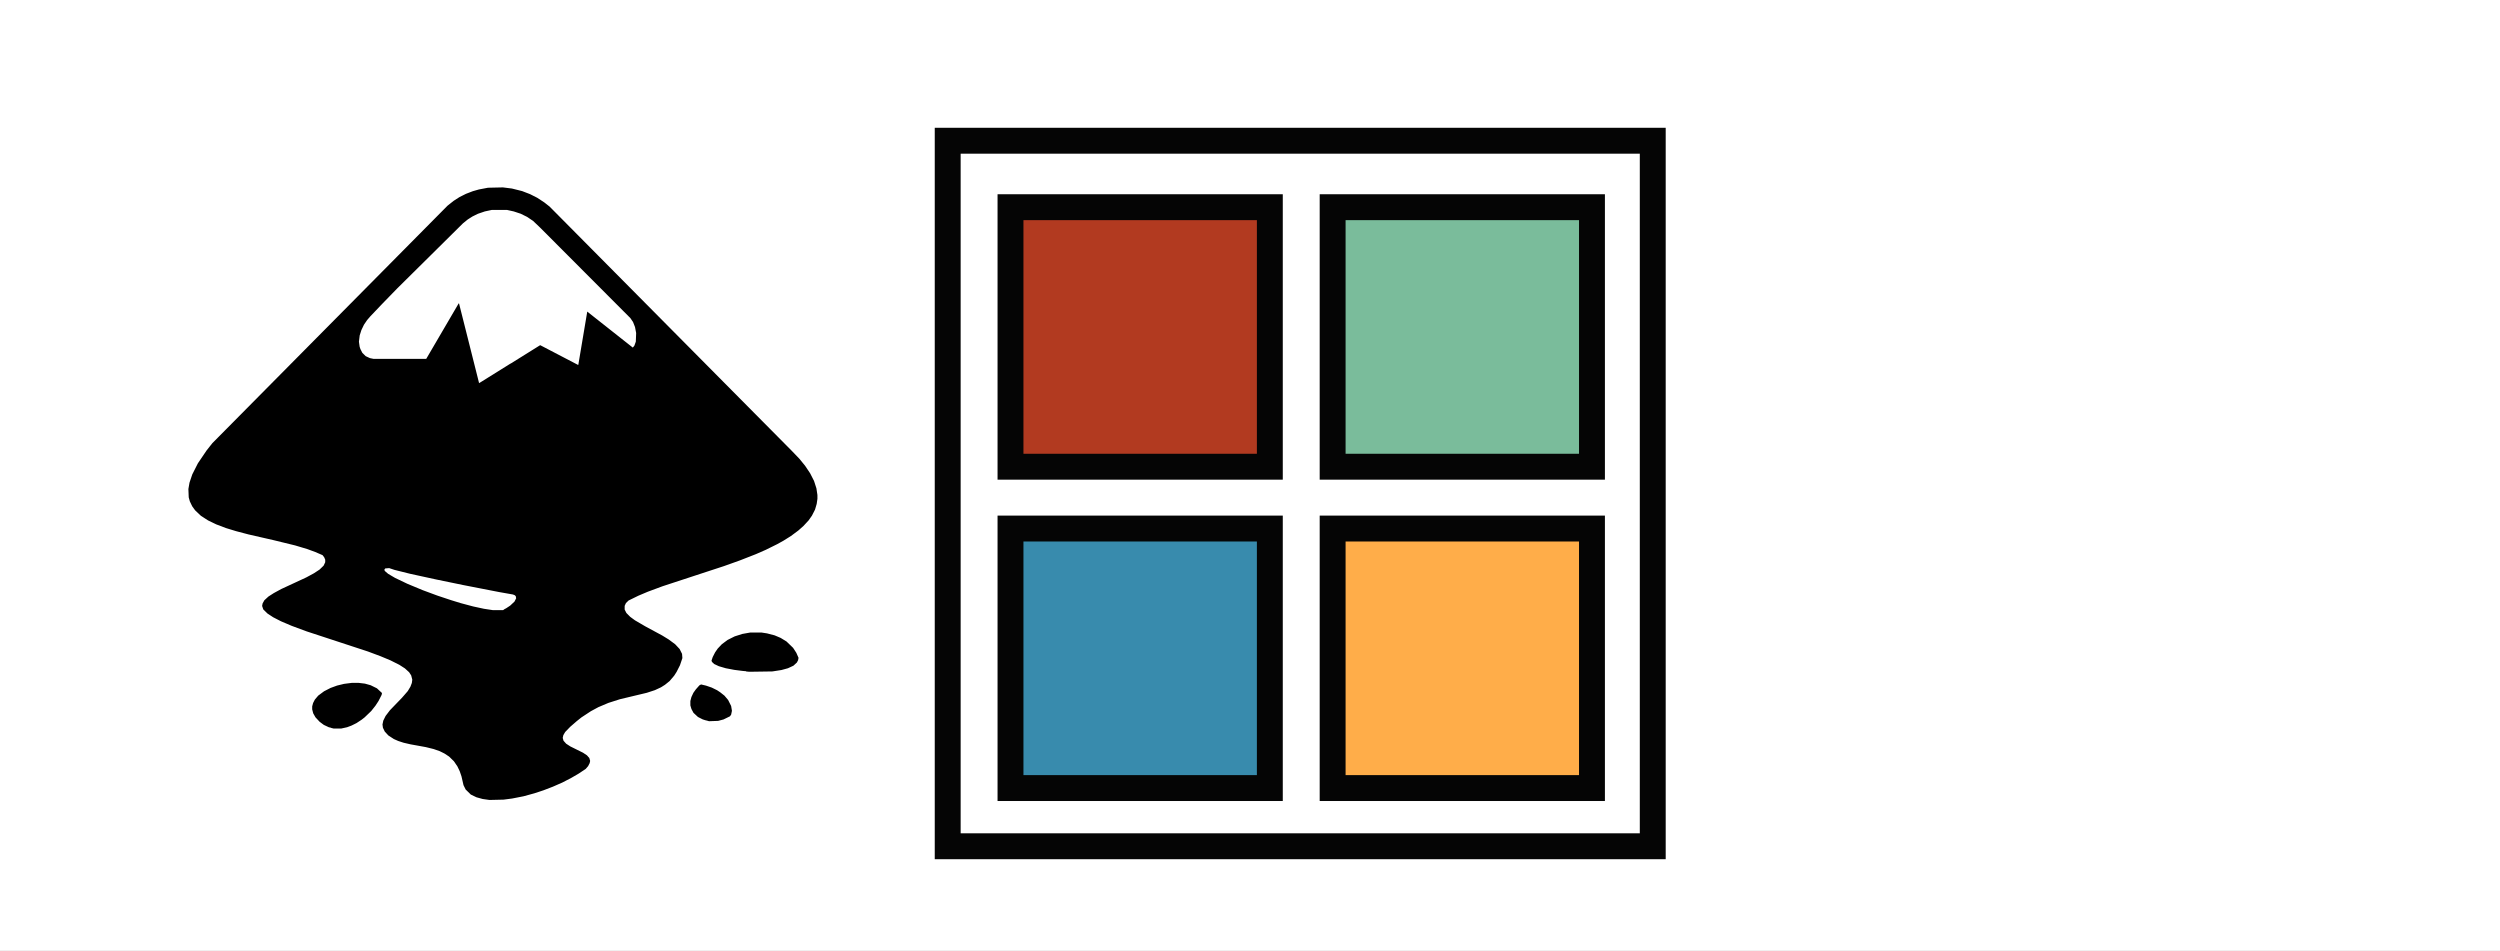
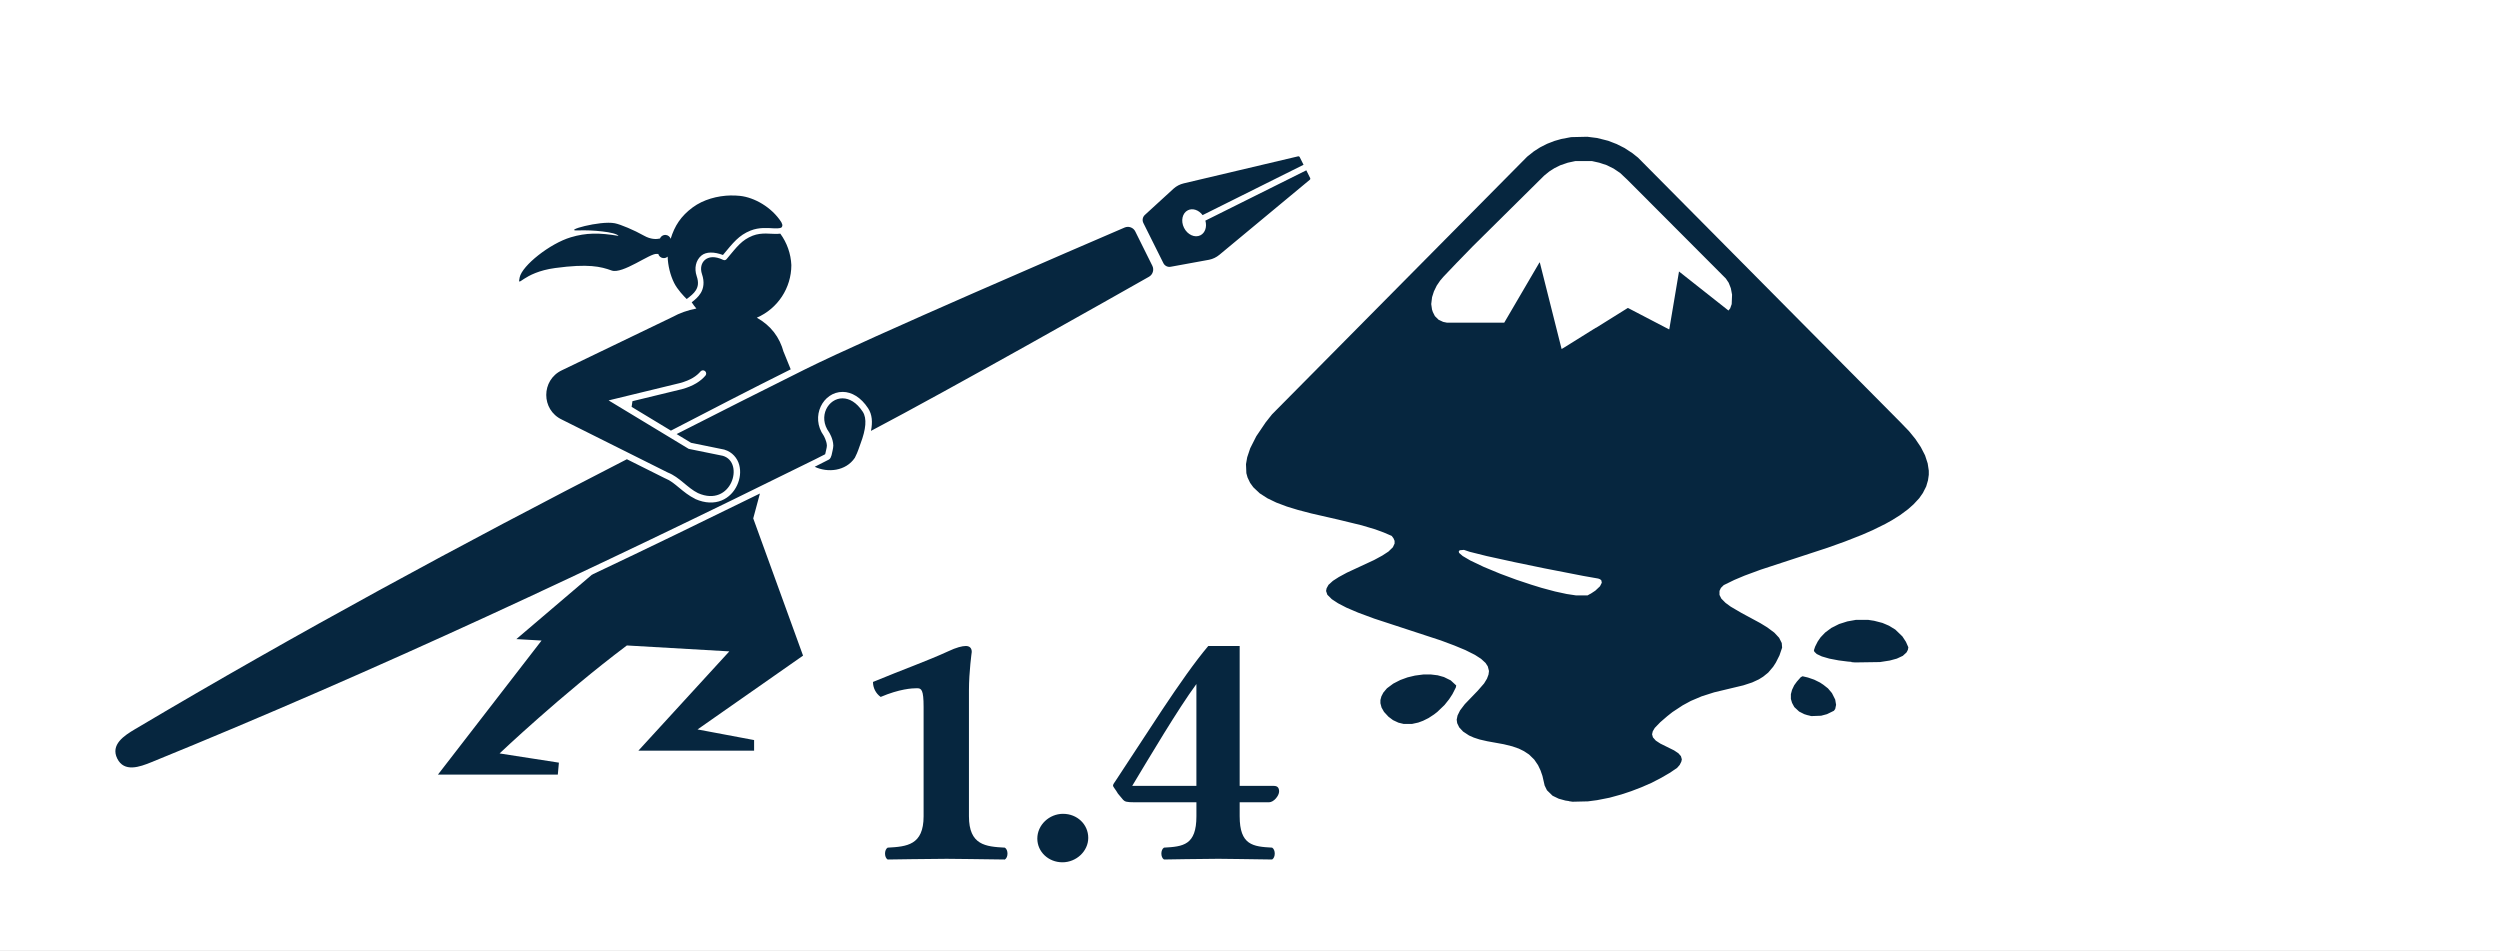
<svg xmlns="http://www.w3.org/2000/svg" version="1.1" id="svg2" height="57" width="150">
  <defs id="defs4" />
  <g transform="translate(0,-995.3622)" id="layer1">
    <rect y="995.362" x="0" height="57" width="150" id="rect8549" style="fill:#ffffff;fill-opacity:1;stroke:none" />
-     <path style="fill:#000000;stroke-width:0.02" d="m 29.157,1043.33 -0.201,-0.029 -0.184,-0.051 -0.184,-0.051 -0.17,-0.082 -0.17,-0.082 -0.155,-0.152 -0.155,-0.152 -0.064,-0.13 -0.064,-0.13 -0.061,-0.265 -0.061,-0.265 -0.053,-0.154 -0.053,-0.154 -0.069,-0.144 -0.069,-0.144 -0.105,-0.154 -0.105,-0.154 -0.145,-0.141 -0.145,-0.141 -0.14,-0.092 -0.14,-0.092 -0.142,-0.07 -0.142,-0.07 -0.18,-0.063 -0.18,-0.063 -0.235,-0.058 -0.235,-0.058 -0.455,-0.083 -0.455,-0.082 -0.212,-0.049 -0.212,-0.049 -0.162,-0.053 -0.162,-0.053 -0.131,-0.058 -0.131,-0.058 -0.165,-0.108 -0.165,-0.108 -0.106,-0.115 -0.107,-0.115 -0.056,-0.116 -0.056,-0.116 -0.013,-0.097 -0.013,-0.097 0.024,-0.116 0.024,-0.116 0.069,-0.14 0.069,-0.14 0.131,-0.172 0.131,-0.172 0.36,-0.373 0.36,-0.373 0.174,-0.2 0.174,-0.2 0.08,-0.133 0.08,-0.133 0.043,-0.113 0.043,-0.113 0.013,-0.098 0.013,-0.098 -0.033,-0.128 -0.033,-0.128 -0.062,-0.095 -0.062,-0.095 -0.125,-0.114 -0.125,-0.114 -0.169,-0.109 -0.169,-0.109 -0.266,-0.133 -0.266,-0.134 -0.3,-0.125 -0.3,-0.125 -0.377,-0.141 -0.377,-0.141 -1.84,-0.604 -1.84,-0.604 -0.445,-0.165 -0.445,-0.165 -0.324,-0.138 -0.324,-0.138 -0.233,-0.12 -0.233,-0.12 -0.172,-0.113 -0.172,-0.113 -0.124,-0.122 -0.124,-0.122 -0.035,-0.104 -0.035,-0.104 0.014,-0.074 0.014,-0.074 0.053,-0.096 0.053,-0.096 0.122,-0.112 0.122,-0.112 0.162,-0.104 0.162,-0.104 0.224,-0.122 0.224,-0.122 0.75,-0.348 0.75,-0.348 0.229,-0.124 0.229,-0.124 0.169,-0.111 0.169,-0.111 0.121,-0.117 0.121,-0.117 0.049,-0.103 0.049,-0.103 2e-4,-0.076 2e-4,-0.076 -0.031,-0.073 -0.031,-0.073 -0.049,-0.064 -0.049,-0.064 -0.218,-0.094 -0.218,-0.094 -0.239,-0.088 -0.239,-0.088 -0.367,-0.11 -0.367,-0.11 -0.647,-0.158 -0.647,-0.158 -0.752,-0.172 -0.752,-0.172 -0.372,-0.098 -0.372,-0.098 -0.301,-0.092 -0.301,-0.092 -0.293,-0.111 -0.293,-0.111 -0.246,-0.119 -0.246,-0.119 -0.213,-0.137 -0.213,-0.137 -0.175,-0.166 -0.175,-0.166 -0.088,-0.121 -0.088,-0.122 -0.071,-0.148 -0.071,-0.148 -0.033,-0.12 -0.033,-0.12 -0.01,-0.249 -0.01,-0.249 0.033,-0.19 0.033,-0.19 0.084,-0.25 0.084,-0.249 0.168,-0.332 0.168,-0.332 0.262,-0.387 0.262,-0.387 0.174,-0.22 0.174,-0.219 7.052,-7.121 7.052,-7.121 0.184,-0.146 0.184,-0.146 0.172,-0.111 0.172,-0.111 0.198,-0.1 0.198,-0.1 0.206,-0.079 0.206,-0.079 0.182,-0.052 0.182,-0.052 0.273,-0.052 0.273,-0.052 0.447,-0.01 0.447,-0.01 0.271,0.034 0.271,0.034 0.307,0.077 0.307,0.077 0.235,0.091 0.235,0.09 0.219,0.111 0.219,0.111 0.21,0.138 0.21,0.138 0.16,0.126 0.16,0.126 7.258,7.32 7.258,7.32 0.234,0.243 0.234,0.244 0.171,0.21 0.171,0.209 0.152,0.227 0.152,0.227 0.117,0.229 0.117,0.229 0.072,0.223 0.072,0.223 0.03,0.2 0.03,0.2 2.1e-4,0.113 2e-4,0.113 -0.022,0.154 -0.022,0.154 -0.05,0.17 -0.05,0.17 -0.092,0.181 -0.092,0.181 -0.101,0.144 -0.101,0.144 -0.156,0.168 -0.156,0.168 -0.152,0.135 -0.152,0.135 -0.222,0.165 -0.222,0.165 -0.222,0.139 -0.222,0.139 -0.187,0.104 -0.187,0.104 -0.345,0.171 -0.345,0.171 -0.297,0.13 -0.297,0.13 -0.475,0.186 -0.475,0.186 -0.485,0.174 -0.485,0.173 -1.84,0.603 -1.84,0.604 -0.442,0.164 -0.442,0.164 -0.286,0.121 -0.286,0.121 -0.292,0.143 -0.292,0.143 -0.079,0.077 -0.079,0.077 -0.038,0.083 -0.038,0.083 -3.4e-4,0.111 -3.4e-4,0.111 0.052,0.103 0.052,0.103 0.115,0.116 0.115,0.116 0.142,0.104 0.142,0.104 0.303,0.177 0.303,0.177 0.516,0.279 0.516,0.279 0.191,0.117 0.191,0.117 0.196,0.145 0.196,0.145 0.134,0.143 0.134,0.143 0.073,0.145 0.073,0.145 0.01,0.127 0.01,0.127 -0.072,0.214 -0.072,0.214 -0.102,0.201 -0.102,0.201 -0.073,0.114 -0.073,0.114 -0.136,0.16 -0.136,0.16 -0.139,0.112 -0.139,0.112 -0.12,0.076 -0.12,0.076 -0.183,0.085 -0.183,0.085 -0.244,0.08 -0.244,0.08 -0.423,0.101 -0.423,0.101 -0.384,0.092 -0.384,0.092 -0.344,0.11 -0.344,0.11 -0.3,0.127 -0.3,0.127 -0.226,0.122 -0.226,0.122 -0.283,0.186 -0.283,0.186 -0.141,0.112 -0.141,0.113 -0.194,0.168 -0.194,0.168 -0.152,0.157 -0.152,0.157 -0.055,0.093 -0.055,0.093 -0.019,0.084 -0.019,0.084 0.024,0.085 0.024,0.085 0.079,0.089 0.079,0.089 0.126,0.082 0.126,0.082 0.379,0.188 0.379,0.188 0.119,0.079 0.119,0.079 0.071,0.081 0.071,0.081 0.025,0.087 0.025,0.087 -0.015,0.066 -0.015,0.067 -0.046,0.089 -0.046,0.09 -0.072,0.083 -0.072,0.083 -0.208,0.139 -0.208,0.139 -0.225,0.131 -0.225,0.131 -0.27,0.14 -0.27,0.14 -0.283,0.124 -0.283,0.124 -0.281,0.108 -0.281,0.108 -0.273,0.091 -0.273,0.089 -0.326,0.09 -0.326,0.089 -0.344,0.068 -0.344,0.067 -0.253,0.033 -0.253,0.033 -0.425,0.01 -0.425,0.01 -0.201,-0.029 z m 1.121,-11.424 0.091,-0.047 0.121,-0.08 0.121,-0.08 0.129,-0.121 0.129,-0.121 0.05,-0.098 0.05,-0.098 -0.012,-0.065 -0.012,-0.065 -0.035,-0.031 -0.035,-0.031 -0.052,-0.019 -0.052,-0.019 -0.413,-0.073 -0.413,-0.073 -1.072,-0.209 -1.072,-0.209 -0.819,-0.169 -0.819,-0.169 -0.779,-0.17 -0.779,-0.17 -0.468,-0.117 -0.468,-0.117 -0.159,-0.053 -0.159,-0.053 -0.119,0.01 -0.119,0.01 -0.025,0.034 -0.025,0.034 0.011,0.04 0.011,0.04 0.101,0.087 0.101,0.087 0.209,0.123 0.209,0.123 0.37,0.177 0.37,0.177 0.46,0.191 0.46,0.191 0.44,0.163 0.44,0.163 0.412,0.137 0.412,0.137 0.286,0.088 0.286,0.088 0.374,0.1 0.374,0.1 0.324,0.07 0.324,0.07 0.263,0.04 0.263,0.04 h 0.313 0.313 z m 0.359,-14.727 1.764,-1.101 h 0.011 0.011 l 1.133,0.591 1.133,0.591 0.006,-0.01 0.006,-0.01 0.265,-1.578 0.265,-1.578 v -0.014 -0.014 l 1.369,1.081 1.369,1.081 0.047,-0.058 0.047,-0.058 0.043,-0.12 0.043,-0.12 0.01,-0.259 0.01,-0.26 -0.034,-0.179 -0.034,-0.179 -0.059,-0.15 -0.059,-0.15 -0.08,-0.118 -0.08,-0.118 -2.706,-2.713 -2.706,-2.713 -0.213,-0.203 -0.213,-0.203 -0.182,-0.122 -0.182,-0.122 -0.189,-0.093 -0.189,-0.094 -0.209,-0.069 -0.209,-0.069 -0.198,-0.044 -0.198,-0.044 h -0.465 -0.465 l -0.205,0.044 -0.205,0.044 -0.208,0.071 -0.208,0.071 -0.164,0.081 -0.164,0.081 -0.142,0.09 -0.142,0.091 -0.142,0.115 -0.142,0.115 -1.972,1.953 -1.973,1.953 -0.456,0.469 -0.456,0.469 -0.353,0.371 -0.353,0.371 -0.093,0.108 -0.093,0.108 -0.095,0.14 -0.095,0.14 -0.077,0.16 -0.077,0.16 -0.051,0.16 -0.051,0.16 -0.023,0.19 -0.023,0.19 0.021,0.15 0.021,0.15 0.023,0.07 0.023,0.07 0.058,0.113 0.058,0.114 0.101,0.1 0.101,0.1 0.127,0.059 0.127,0.059 0.107,0.022 0.107,0.022 h 1.582 1.582 l 0.969,-1.657 0.969,-1.657 0.014,-0.01 0.014,-0.01 0.561,2.229 0.561,2.23 0.041,0.165 0.041,0.165 0.063,-0.037 0.063,-0.037 1.764,-1.101 z m -10.766,21.852 -0.144,-0.035 -0.149,-0.07 -0.149,-0.07 -0.126,-0.094 -0.126,-0.094 -0.124,-0.133 -0.124,-0.133 -0.068,-0.12 -0.068,-0.12 -0.031,-0.119 -0.031,-0.119 2.4e-4,-0.091 2.4e-4,-0.09 0.027,-0.1 0.027,-0.1 0.053,-0.103 0.053,-0.103 0.101,-0.119 0.101,-0.119 0.175,-0.13 0.175,-0.13 0.195,-0.1 0.195,-0.1 0.197,-0.072 0.197,-0.072 0.207,-0.05 0.207,-0.05 0.229,-0.03 0.229,-0.029 h 0.216 0.216 l 0.182,0.022 0.182,0.022 0.172,0.048 0.172,0.048 0.188,0.093 0.188,0.092 0.152,0.141 0.152,0.141 -0.011,0.057 -0.011,0.056 -0.093,0.183 -0.093,0.183 -0.092,0.141 -0.092,0.141 -0.127,0.16 -0.127,0.16 -0.199,0.191 -0.199,0.191 -0.091,0.071 -0.091,0.071 -0.152,0.1 -0.152,0.1 -0.152,0.076 -0.152,0.075 -0.131,0.049 -0.131,0.049 -0.172,0.038 -0.172,0.038 h -0.233 -0.233 l -0.144,-0.035 z m 22.562,-0.428 -0.111,-0.026 -0.081,-0.026 -0.081,-0.026 -0.141,-0.072 -0.141,-0.072 -0.134,-0.124 -0.134,-0.124 -0.062,-0.115 -0.062,-0.115 -0.032,-0.108 -0.032,-0.108 v -0.132 -0.132 l 0.031,-0.119 0.031,-0.119 0.06,-0.128 0.06,-0.128 0.073,-0.102 0.073,-0.102 0.107,-0.121 0.107,-0.121 0.05,-0.027 0.05,-0.027 0.148,0.035 0.148,0.035 0.172,0.059 0.172,0.059 0.162,0.08 0.162,0.08 0.091,0.061 0.091,0.06 0.129,0.102 0.129,0.102 0.11,0.13 0.11,0.13 0.09,0.179 0.09,0.18 0.024,0.145 0.024,0.145 -0.024,0.115 -0.024,0.115 -0.036,0.05 -0.036,0.05 -0.192,0.094 -0.192,0.094 -0.162,0.043 -0.162,0.043 -0.273,0.01 -0.273,0.01 z m 2.336,-2.967 -0.202,-0.017 -0.253,-0.032 -0.253,-0.032 -0.257,-0.049 -0.257,-0.049 -0.208,-0.061 -0.208,-0.061 -0.142,-0.067 -0.142,-0.067 -0.065,-0.063 -0.065,-0.063 -0.013,-0.039 -0.013,-0.039 0.035,-0.104 0.035,-0.104 0.071,-0.14 0.071,-0.14 0.079,-0.115 0.079,-0.115 0.124,-0.131 0.124,-0.131 0.173,-0.129 0.173,-0.129 0.214,-0.108 0.214,-0.107 0.227,-0.072 0.227,-0.073 0.236,-0.042 0.236,-0.042 h 0.344 0.344 l 0.162,0.025 0.162,0.025 0.228,0.059 0.228,0.059 0.182,0.077 0.182,0.078 0.175,0.107 0.175,0.107 0.197,0.19 0.197,0.19 0.098,0.15 0.097,0.15 0.066,0.15 0.066,0.15 -0.013,0.07 -0.013,0.07 -0.036,0.07 -0.036,0.07 -0.104,0.096 -0.104,0.096 -0.166,0.077 -0.166,0.077 -0.195,0.053 -0.195,0.053 -0.27,0.042 -0.27,0.042 -0.688,0.01 -0.688,0.01 -0.202,-0.017 z" id="path24070" />
-     <path style="opacity:0.98;fill:#ffffff;stroke:#000000;stroke-width:1.554px;stroke-linecap:butt;stroke-linejoin:miter;stroke-miterlimit:4;stroke-dasharray:none;stroke-opacity:1" d="m 56.862,1003.806 h 42.303 v 42.332 h -42.303 z" id="path4222-9" />
-     <path style="font-variation-settings:normal;opacity:0.98;vector-effect:none;fill:#af351b;fill-opacity:0.992;stroke:#000000;stroke-width:1.554px;stroke-linecap:butt;stroke-linejoin:miter;stroke-miterlimit:4;stroke-dasharray:none;stroke-dashoffset:0;stroke-opacity:1;-inkscape-stroke:none;stop-color:#000000" d="m 60.63,1007.794 h 15.56 v 15.571 h -15.56 z" id="path16645" />
-     <path style="font-variation-settings:normal;opacity:0.98;vector-effect:none;fill:#77bb99;fill-opacity:1;stroke:#000000;stroke-width:1.554px;stroke-linecap:butt;stroke-linejoin:miter;stroke-miterlimit:4;stroke-dasharray:none;stroke-dashoffset:0;stroke-opacity:1;-inkscape-stroke:none;stop-color:#000000" d="m 79.958,1007.794 h 15.56 v 15.571 h -15.56 z" id="path18263" />
-     <path style="font-variation-settings:normal;opacity:0.98;vector-effect:none;fill:#3388aa;fill-opacity:0.992;stroke:#000000;stroke-width:1.554px;stroke-linecap:butt;stroke-linejoin:miter;stroke-miterlimit:4;stroke-dasharray:none;stroke-dashoffset:0;stroke-opacity:1;-inkscape-stroke:none;stop-color:#000000" d="m 60.63,1027.075 h 15.56 v 15.571 h -15.56 z" id="path19194" />
-     <path style="font-variation-settings:normal;opacity:0.98;vector-effect:none;fill:#ffaa44;fill-opacity:0.992;stroke:#000000;stroke-width:1.554px;stroke-linecap:butt;stroke-linejoin:miter;stroke-miterlimit:4;stroke-dasharray:none;stroke-dashoffset:0;stroke-opacity:1;-inkscape-stroke:none;stop-color:#000000" d="m 79.958,1027.075 h 15.56 v 15.571 h -15.56 z" id="path19196" />
+     <path style="font-variation-settings:normal;vector-effect:none;fill:#06263f;fill-opacity:1;stroke-width:7.635;stroke-linecap:round;stroke-linejoin:round;stroke-miterlimit:4;stroke-dasharray:none;stroke-dashoffset:0;stroke-opacity:1;-inkscape-stroke:none;stop-color:#000000" d="m 94.141,1043.427 -0.218,-0.032 -0.199,-0.055 -0.199,-0.055 -0.185,-0.089 -0.185,-0.089 -0.169,-0.165 -0.169,-0.165 -0.069,-0.141 -0.069,-0.141 -0.066,-0.288 -0.066,-0.288 -0.058,-0.167 -0.058,-0.167 -0.074,-0.156 -0.074,-0.156 -0.114,-0.168 -0.114,-0.167 -0.157,-0.154 -0.157,-0.153 -0.152,-0.1 -0.152,-0.1 -0.154,-0.076 -0.154,-0.076 -0.195,-0.068 -0.195,-0.068 -0.255,-0.063 -0.255,-0.063 -0.494,-0.09 -0.494,-0.089 -0.231,-0.053 -0.231,-0.053 -0.176,-0.057 -0.176,-0.058 -0.142,-0.063 -0.142,-0.063 -0.179,-0.118 -0.179,-0.118 -0.116,-0.125 -0.116,-0.125 -0.061,-0.126 -0.061,-0.126 -0.015,-0.105 -0.015,-0.105 0.026,-0.126 0.026,-0.126 0.075,-0.152 0.075,-0.152 0.142,-0.187 0.142,-0.187 0.39,-0.405 0.39,-0.405 0.189,-0.217 0.189,-0.217 0.087,-0.144 0.087,-0.144 0.046,-0.123 0.046,-0.123 0.014,-0.106 0.014,-0.106 -0.036,-0.139 -0.036,-0.139 -0.067,-0.103 -0.067,-0.103 -0.135,-0.124 -0.135,-0.124 -0.183,-0.118 -0.183,-0.118 -0.289,-0.145 -0.289,-0.145 -0.326,-0.135 -0.326,-0.136 -0.409,-0.153 -0.409,-0.153 -1.998,-0.655 -1.998,-0.655 -0.483,-0.179 -0.483,-0.179 -0.351,-0.15 -0.351,-0.15 -0.252,-0.131 -0.252,-0.131 -0.186,-0.122 -0.186,-0.122 -0.134,-0.133 -0.134,-0.133 -0.038,-0.113 -0.038,-0.113 0.015,-0.08 0.015,-0.08 0.057,-0.104 0.057,-0.104 0.133,-0.121 0.133,-0.121 0.176,-0.113 0.176,-0.113 0.243,-0.132 0.243,-0.132 0.814,-0.378 0.814,-0.378 0.249,-0.135 0.249,-0.135 0.184,-0.12 0.184,-0.12 0.131,-0.127 0.131,-0.127 0.053,-0.112 0.053,-0.112 2.17e-4,-0.082 2.17e-4,-0.082 -0.034,-0.079 -0.034,-0.079 -0.053,-0.07 -0.053,-0.07 -0.237,-0.102 -0.237,-0.102 -0.26,-0.096 -0.26,-0.095 -0.399,-0.119 -0.399,-0.119 -0.702,-0.171 -0.702,-0.171 -0.816,-0.187 -0.816,-0.187 -0.404,-0.106 -0.404,-0.106 -0.327,-0.1 -0.327,-0.1 -0.318,-0.12 -0.318,-0.12 -0.267,-0.129 -0.267,-0.129 -0.231,-0.149 -0.231,-0.149 -0.19,-0.18 -0.19,-0.18 -0.096,-0.132 -0.096,-0.132 -0.077,-0.161 -0.077,-0.161 -0.036,-0.13 -0.036,-0.13 -0.011,-0.271 -0.011,-0.271 0.036,-0.206 0.036,-0.206 0.091,-0.271 0.091,-0.271 0.182,-0.36 0.182,-0.36 0.284,-0.42 0.284,-0.42 0.189,-0.238 0.189,-0.238 7.654,-7.73 7.654,-7.73 0.199,-0.158 0.199,-0.158 0.187,-0.12 0.187,-0.12 0.215,-0.109 0.215,-0.109 0.223,-0.086 0.223,-0.086 0.198,-0.056 0.198,-0.057 0.296,-0.056 0.296,-0.056 0.485,-0.011 0.485,-0.011 0.294,0.037 0.294,0.037 0.333,0.083 0.333,0.084 0.255,0.099 0.255,0.098 0.238,0.12 0.238,0.12 0.227,0.149 0.227,0.149 0.174,0.137 0.174,0.137 7.879,7.946 7.879,7.946 0.254,0.264 0.254,0.264 0.186,0.228 0.186,0.228 0.165,0.246 0.165,0.246 0.128,0.249 0.128,0.249 0.079,0.242 0.079,0.242 0.033,0.217 0.033,0.216 2.3e-4,0.123 2.2e-4,0.123 -0.024,0.167 -0.024,0.167 -0.054,0.184 -0.054,0.184 -0.1,0.197 -0.1,0.197 -0.109,0.156 -0.109,0.156 -0.169,0.182 -0.169,0.182 -0.165,0.147 -0.165,0.147 -0.241,0.179 -0.241,0.179 -0.241,0.151 -0.241,0.151 -0.203,0.113 -0.203,0.113 -0.375,0.185 -0.375,0.185 -0.322,0.141 -0.322,0.141 -0.516,0.203 -0.516,0.202 -0.527,0.189 -0.527,0.188 -1.998,0.655 -1.998,0.655 -0.48,0.177 -0.48,0.177 -0.311,0.131 -0.311,0.131 -0.317,0.155 -0.317,0.155 -0.085,0.084 -0.085,0.084 -0.042,0.09 -0.042,0.09 -3.7e-4,0.12 -3.7e-4,0.12 0.056,0.112 0.056,0.112 0.125,0.126 0.125,0.126 0.154,0.113 0.154,0.113 0.329,0.193 0.329,0.192 0.56,0.302 0.56,0.303 0.208,0.127 0.208,0.127 0.212,0.158 0.212,0.158 0.145,0.155 0.145,0.155 0.079,0.158 0.079,0.158 0.011,0.138 0.011,0.138 -0.079,0.232 -0.079,0.232 -0.11,0.218 -0.11,0.218 -0.08,0.124 -0.08,0.124 -0.148,0.174 -0.148,0.174 -0.151,0.122 -0.151,0.122 -0.131,0.082 -0.131,0.082 -0.199,0.092 -0.199,0.092 -0.265,0.087 -0.265,0.087 -0.46,0.11 -0.46,0.11 -0.417,0.1 -0.417,0.1 -0.373,0.119 -0.373,0.119 -0.325,0.138 -0.325,0.138 -0.245,0.133 -0.246,0.133 -0.307,0.202 -0.307,0.202 -0.154,0.122 -0.154,0.122 -0.211,0.182 -0.211,0.182 -0.165,0.171 -0.165,0.171 -0.06,0.101 -0.06,0.101 -0.021,0.091 -0.021,0.091 0.026,0.092 0.026,0.092 0.086,0.097 0.086,0.097 0.136,0.089 0.136,0.089 0.412,0.204 0.412,0.204 0.129,0.086 0.129,0.086 0.077,0.088 0.077,0.088 0.027,0.095 0.027,0.094 -0.016,0.072 -0.016,0.073 -0.05,0.097 -0.05,0.098 -0.079,0.09 -0.079,0.09 -0.225,0.15 -0.225,0.151 -0.245,0.142 -0.245,0.143 -0.293,0.152 -0.293,0.152 -0.307,0.134 -0.307,0.134 -0.305,0.117 -0.305,0.117 -0.296,0.099 -0.296,0.097 -0.354,0.098 -0.354,0.097 -0.373,0.074 -0.373,0.073 -0.274,0.036 -0.274,0.036 -0.461,0.011 -0.461,0.011 -0.218,-0.032 z m 1.217,-12.401 0.099,-0.051 0.132,-0.087 0.132,-0.087 0.139,-0.131 0.139,-0.131 0.054,-0.106 0.054,-0.106 -0.013,-0.071 -0.013,-0.071 -0.038,-0.034 -0.038,-0.034 -0.057,-0.021 -0.057,-0.021 -0.448,-0.079 -0.448,-0.079 -1.163,-0.227 -1.164,-0.227 -0.889,-0.184 -0.889,-0.184 -0.845,-0.185 -0.845,-0.185 -0.508,-0.127 -0.508,-0.127 -0.173,-0.058 -0.173,-0.058 -0.129,0.011 -0.129,0.011 -0.028,0.037 -0.028,0.037 0.011,0.043 0.011,0.043 0.109,0.094 0.109,0.094 0.227,0.133 0.227,0.133 0.402,0.192 0.402,0.192 0.499,0.207 0.499,0.207 0.477,0.177 0.477,0.177 0.447,0.149 0.447,0.149 0.31,0.095 0.31,0.096 0.406,0.109 0.406,0.109 0.351,0.076 0.351,0.076 0.285,0.043 0.285,0.043 h 0.34 0.34 z m 0.389,-15.987 1.915,-1.195 h 0.012 0.012 l 1.23,0.641 1.23,0.641 0.007,-0.011 0.007,-0.011 0.288,-1.713 0.288,-1.713 v -0.015 -0.015 l 1.486,1.173 1.486,1.173 0.051,-0.063 0.051,-0.063 0.046,-0.13 0.046,-0.13 0.011,-0.282 0.011,-0.282 -0.037,-0.195 -0.037,-0.194 -0.064,-0.163 -0.064,-0.163 -0.086,-0.128 -0.086,-0.128 -2.937,-2.945 -2.937,-2.945 -0.232,-0.22 -0.232,-0.22 -0.197,-0.133 -0.197,-0.133 -0.205,-0.101 -0.205,-0.102 -0.227,-0.075 -0.227,-0.075 -0.215,-0.048 -0.215,-0.048 h -0.505 -0.505 l -0.223,0.048 -0.223,0.048 -0.225,0.077 -0.225,0.077 -0.177,0.088 -0.177,0.088 -0.154,0.098 -0.154,0.099 -0.154,0.125 -0.154,0.125 -2.141,2.12 -2.141,2.12 -0.495,0.509 -0.495,0.509 -0.383,0.402 -0.383,0.402 -0.101,0.118 -0.101,0.118 -0.103,0.152 -0.103,0.151 -0.084,0.173 -0.084,0.173 -0.055,0.173 -0.055,0.173 -0.025,0.206 -0.025,0.206 0.023,0.163 0.023,0.162 0.025,0.076 0.025,0.076 0.062,0.123 0.062,0.123 0.11,0.109 0.11,0.109 0.137,0.064 0.137,0.064 0.116,0.024 0.116,0.024 h 1.717 1.717 l 1.052,-1.798 1.052,-1.798 0.015,-0.011 0.015,-0.011 0.609,2.42 0.609,2.42 0.045,0.179 0.045,0.179 0.069,-0.04 0.069,-0.04 1.915,-1.195 z m -11.686,23.721 -0.156,-0.038 -0.162,-0.076 -0.162,-0.076 -0.136,-0.102 -0.136,-0.102 -0.134,-0.145 -0.134,-0.145 -0.074,-0.131 -0.074,-0.13 -0.034,-0.129 -0.034,-0.129 2.6e-4,-0.099 2.61e-4,-0.098 0.029,-0.109 0.029,-0.108 0.058,-0.112 0.058,-0.112 0.109,-0.13 0.109,-0.129 0.19,-0.141 0.19,-0.141 0.212,-0.109 0.212,-0.108 0.214,-0.078 0.214,-0.078 0.225,-0.054 0.225,-0.054 0.248,-0.033 0.248,-0.032 h 0.235 0.235 l 0.198,0.024 0.198,0.024 0.187,0.052 0.187,0.052 0.204,0.101 0.204,0.1 0.165,0.152 0.165,0.152 -0.012,0.062 -0.012,0.061 -0.101,0.199 -0.101,0.199 -0.1,0.153 -0.1,0.153 -0.138,0.173 -0.138,0.173 -0.216,0.207 -0.216,0.207 -0.099,0.077 -0.099,0.077 -0.165,0.108 -0.165,0.108 -0.165,0.082 -0.165,0.082 -0.143,0.053 -0.143,0.053 -0.187,0.041 -0.187,0.041 h -0.252 -0.252 l -0.156,-0.038 z m 24.491,-0.465 -0.121,-0.028 -0.088,-0.028 -0.088,-0.028 -0.154,-0.078 -0.154,-0.078 -0.145,-0.135 -0.145,-0.135 -0.067,-0.125 -0.067,-0.125 -0.035,-0.118 -0.035,-0.118 v -0.143 -0.143 l 0.034,-0.129 0.034,-0.129 0.066,-0.139 0.066,-0.139 0.08,-0.11 0.08,-0.11 0.116,-0.131 0.116,-0.131 0.054,-0.029 0.054,-0.029 0.161,0.038 0.161,0.038 0.187,0.064 0.187,0.064 0.176,0.087 0.176,0.087 0.099,0.066 0.099,0.065 0.14,0.11 0.14,0.11 0.119,0.141 0.119,0.141 0.098,0.195 0.098,0.195 0.026,0.157 0.026,0.157 -0.026,0.124 -0.026,0.124 -0.039,0.054 -0.039,0.054 -0.208,0.102 -0.208,0.102 -0.176,0.047 -0.176,0.047 -0.296,0.011 -0.296,0.011 z m 2.536,-3.221 -0.22,-0.018 -0.274,-0.035 -0.274,-0.035 -0.279,-0.053 -0.279,-0.053 -0.226,-0.066 -0.226,-0.066 -0.154,-0.073 -0.154,-0.073 -0.07,-0.068 -0.07,-0.068 -0.014,-0.042 -0.014,-0.042 0.037,-0.113 0.038,-0.113 0.077,-0.152 0.077,-0.152 0.086,-0.125 0.086,-0.125 0.135,-0.142 0.135,-0.142 0.188,-0.14 0.188,-0.14 0.232,-0.117 0.232,-0.117 0.247,-0.078 0.247,-0.079 0.256,-0.046 0.256,-0.046 h 0.373 0.373 l 0.176,0.027 0.176,0.027 0.248,0.064 0.248,0.064 0.197,0.083 0.197,0.085 0.19,0.116 0.19,0.116 0.213,0.206 0.213,0.206 0.106,0.163 0.106,0.162 0.072,0.163 0.072,0.163 -0.014,0.076 -0.014,0.076 -0.039,0.076 -0.039,0.076 -0.113,0.104 -0.113,0.104 -0.18,0.084 -0.18,0.084 -0.212,0.057 -0.212,0.058 -0.293,0.045 -0.293,0.046 -0.746,0.011 -0.746,0.011 -0.22,-0.018 z" id="path24070-6" />
+     <path id="text4-36-7" style="-inkscape-font-specification:'Linux Libertine O';font-variation-settings:normal;display:inline;vector-effect:none;fill:#06263f;fill-opacity:1;stroke-width:7.635;stroke-linecap:round;stroke-linejoin:round;stroke-miterlimit:4;stroke-dasharray:none;stroke-dashoffset:0;stroke-opacity:1;-inkscape-stroke:none;stop-color:#000000" d="m 57.947,1034.122 c -0.209,0 -0.565,0.085 -1.047,0.315 -1.277,0.586 -2.7,1.088 -4.521,1.842 0,0.356 0.168,0.69 0.461,0.899 1.13,-0.481 1.884,-0.522 2.177,-0.522 0.272,0 0.399,0.085 0.399,1.13 v 6.551 c 0,1.737 -1.006,1.821 -2.157,1.884 -0.209,0.126 -0.209,0.586 0,0.712 0,0 2.701,-0.042 3.538,-0.042 0.837,0 1.778,0.025 3.495,0.042 0.209,-0.126 0.209,-0.586 0,-0.712 -1.151,-0.062 -2.155,-0.146 -2.155,-1.884 v -7.556 c 0,-1.109 0.168,-2.302 0.168,-2.302 0,-0.272 -0.168,-0.357 -0.357,-0.357 z m 14.549,0 c -1.612,1.905 -3.851,5.527 -5.568,8.101 -0.063,0.084 -0.147,0.208 -0.147,0.271 0,0.084 0.168,0.252 0.293,0.482 l 0.315,0.377 c 0.105,0.104 0.189,0.146 0.692,0.146 h 3.704 v 0.837 c 0,1.737 -0.795,1.821 -1.946,1.884 -0.209,0.126 -0.209,0.586 0,0.712 0,0 2.428,-0.042 3.265,-0.042 0.837,0 1.507,0.025 3.224,0.042 0.209,-0.126 0.209,-0.586 0,-0.712 -1.151,-0.062 -1.948,-0.146 -1.948,-1.884 v -0.837 h 1.758 c 0.293,0 0.608,-0.397 0.608,-0.648 0,-0.21 -0.085,-0.335 -0.315,-0.335 h -2.051 v -8.395 z m -0.712,2.282 v 6.112 h -3.852 c 1.047,-1.737 2.742,-4.605 3.852,-6.112 z m -7.996,7.787 c -0.837,0 -1.549,0.669 -1.549,1.486 0,0.795 0.67,1.423 1.507,1.423 0.837,0 1.549,-0.67 1.549,-1.465 0,-0.816 -0.67,-1.443 -1.507,-1.443 z" />
+     <path id="path168" style="display:inline;fill:#06263f;fill-opacity:1;stroke-width:7.635;stroke-linecap:round;stroke-linejoin:round" d="m 77.916,1004.742 c -0.01,-5e-4 -0.02,-3e-4 -0.029,0 l -6.867,1.623 c -0.223,0.053 -0.43,0.16 -0.601,0.312 l -1.723,1.577 c -0.138,0.122 -0.177,0.322 -0.095,0.486 l 1.203,2.412 c 0.082,0.164 0.264,0.252 0.444,0.215 l 2.3,-0.42 c 0.224,-0.046 0.435,-0.147 0.611,-0.293 l 5.429,-4.506 c 0.03,-0.026 0.039,-0.068 0.021,-0.104 l -0.23,-0.463 -6.057,3.019 c 0.108,0.373 -0.016,0.739 -0.298,0.88 -0.335,0.167 -0.776,-0.034 -0.983,-0.449 -0.207,-0.415 -0.103,-0.887 0.233,-1.054 0.284,-0.14 0.65,-0.02 0.882,0.292 l 6.057,-3.02 -0.23,-0.461 c -0.014,-0.027 -0.039,-0.044 -0.068,-0.048 z m -34.063,2.347 c -0.81,0.015 -1.657,0.249 -2.289,0.715 -0.71,0.523 -1.088,1.113 -1.324,1.886 -0.041,-0.119 -0.145,-0.211 -0.279,-0.229 -0.158,-0.021 -0.305,0.072 -0.361,0.212 -0.208,0.05 -0.554,0.059 -0.952,-0.166 -0.609,-0.344 -1.418,-0.681 -1.758,-0.749 -0.883,-0.177 -3.181,0.474 -2.21,0.43 0.832,-0.038 2.255,0.089 2.433,0.327 -1.157,-0.193 -1.94,-0.192 -2.864,0.084 -1.251,0.373 -2.92,1.695 -3.069,2.407 -0.148,0.712 0.148,-0.296 2.135,-0.563 1.987,-0.267 2.729,-0.089 3.382,0.149 0.653,0.237 2.325,-1.055 2.707,-0.994 0.034,0 0.064,0 0.093,0 0.035,0.129 0.144,0.231 0.286,0.249 0.105,0.014 0.205,-0.022 0.276,-0.089 0.014,0.532 0.161,1.125 0.39,1.582 0.2,0.402 0.592,0.804 0.749,0.961 0.016,-0.011 0.026,-0.014 0.028,-0.015 0.196,-0.152 0.405,-0.31 0.528,-0.512 0.125,-0.206 0.181,-0.451 0.047,-0.845 -0.159,-0.47 -0.052,-0.951 0.278,-1.229 0.295,-0.248 0.781,-0.23 1.298,-0.039 0.613,-0.736 0.946,-1.179 1.66,-1.466 0,0 0,0 0,0 0.521,-0.206 1.026,-0.15 1.387,-0.134 0.181,0.011 0.326,0 0.402,-0.024 0.076,-0.026 0.096,-0.038 0.116,-0.148 0.008,-0.028 -0.019,-0.106 -0.063,-0.198 -0.582,-0.903 -1.62,-1.483 -2.477,-1.576 -0.18,-0.019 -0.365,-0.027 -0.552,-0.024 z m 23.809,1.886 c -0.062,4e-4 -0.125,0.013 -0.184,0.039 -2.52,1.083 -15.337,6.602 -19.144,8.493 -2.598,1.29 -5.168,2.594 -7.737,3.899 l 0.867,0.525 1.98,0.404 c 0.01,0 0.021,0 0.03,0.011 0.46,0.132 0.77,0.506 0.878,0.907 0.108,0.401 0.054,0.834 -0.125,1.221 -0.178,0.388 -0.493,0.738 -0.933,0.917 -0.441,0.18 -0.992,0.171 -1.571,-0.086 -0.008,0 -0.009,0 -0.014,-0.011 -0.749,-0.366 -1.216,-1.002 -1.776,-1.22 -0.011,0 -0.022,-0.011 -0.032,-0.014 l -2.288,-1.144 c -9.971,5.117 -19.762,10.415 -29.512,16.197 -0.654,0.388 -1.482,0.925 -1.066,1.764 0.417,0.839 1.346,0.503 2.05,0.216 13.641,-5.555 26.674,-11.669 39.811,-18.165 l 0.617,-0.313 c -0.01,0.011 -0.008,0.011 0.009,-0.045 0.018,-0.065 0.032,-0.16 0.062,-0.276 0.018,-0.07 0.025,-0.13 0.029,-0.199 -0.01,-0.276 -0.188,-0.587 -0.19,-0.59 -0.819,-1.151 -0.042,-2.634 1.138,-2.629 v 0 c 0,-2e-4 0,0 0,0 0.539,0 1.098,0.33 1.523,0.978 0.251,0.382 0.278,0.843 0.174,1.362 4.763,-2.505 14.54,-8.034 16.685,-9.251 0.225,-0.128 0.314,-0.419 0.199,-0.652 l -1.026,-2.065 c -0.087,-0.175 -0.269,-0.277 -0.456,-0.274 z m -21.697,0.399 c -0.259,0 -0.533,0.023 -0.803,0.129 -0.659,0.266 -0.921,0.632 -1.57,1.41 -0.05,0.06 -0.134,0.076 -0.203,0.041 -0.515,-0.247 -0.877,-0.18 -1.09,0 -0.213,0.18 -0.302,0.499 -0.178,0.862 0.159,0.468 0.093,0.848 -0.076,1.127 -0.149,0.246 -0.361,0.416 -0.543,0.557 0.085,0.131 0.178,0.256 0.28,0.374 -0.516,0.099 -1.003,0.27 -1.44,0.511 l -6.627,3.193 c -1.253,0.59 -1.252,2.373 0,2.961 l 6.356,3.176 c 0.699,0.272 1.182,0.928 1.807,1.233 2.014,0.894 2.82,-1.855 1.489,-2.238 l -2.045,-0.416 -4.806,-2.908 1.156,-0.281 v 0 l 0.339,-0.082 2.773,-0.674 c 0.675,-0.181 1.016,-0.432 1.25,-0.702 0.07,-0.079 0.19,-0.088 0.27,-0.018 0.081,0.069 0.09,0.191 0.021,0.272 -0.281,0.325 -0.71,0.625 -1.441,0.821 0,3e-4 0,2e-4 -0.008,0 l -2.929,0.711 -0.05,0.341 2.358,1.426 c 2.374,-1.231 4.718,-2.447 7.188,-3.677 l -0.424,-1.045 v 0.011 c -0.245,-0.905 -0.769,-1.592 -1.61,-2.065 1.257,-0.546 2.071,-1.785 2.072,-3.155 -0.03,-0.681 -0.26,-1.338 -0.663,-1.888 -0.127,0.022 -0.26,0.016 -0.403,0.011 -0.141,-0.011 -0.291,-0.016 -0.447,-0.017 z m 4.596,9.888 c -0.861,-0.011 -1.506,1.085 -0.818,2.034 0,0 0.246,0.376 0.256,0.8 -0.008,0.1 -0.016,0.193 -0.043,0.296 -0.041,0.161 -0.058,0.417 -0.203,0.534 l -0.871,0.443 c 0.773,0.368 1.864,0.269 2.408,-0.538 0.219,-0.438 0.214,-0.52 0.347,-0.866 0.317,-0.841 0.389,-1.5 0.129,-1.897 -0.376,-0.573 -0.813,-0.802 -1.204,-0.805 z m -2.033,3.86 v 5e-4 4e-4 0 4e-4 5e-4 c 0,3e-4 0,3e-4 0,0 z m -2.933,1.851 c -3.341,1.636 -6.682,3.265 -10.029,4.846 l -0.011,0.014 -0.044,0.016 -4.53,3.859 1.513,0.087 -6.218,8.044 h 7.193 l 0.065,-0.718 -3.559,-0.553 c 0,0 3.722,-3.536 7.637,-6.478 l 6.147,0.355 -5.455,5.956 h 6.942 v -0.635 l -3.394,-0.638 6.331,-4.428 -2.989,-8.235 z" />
  </g>
</svg>
